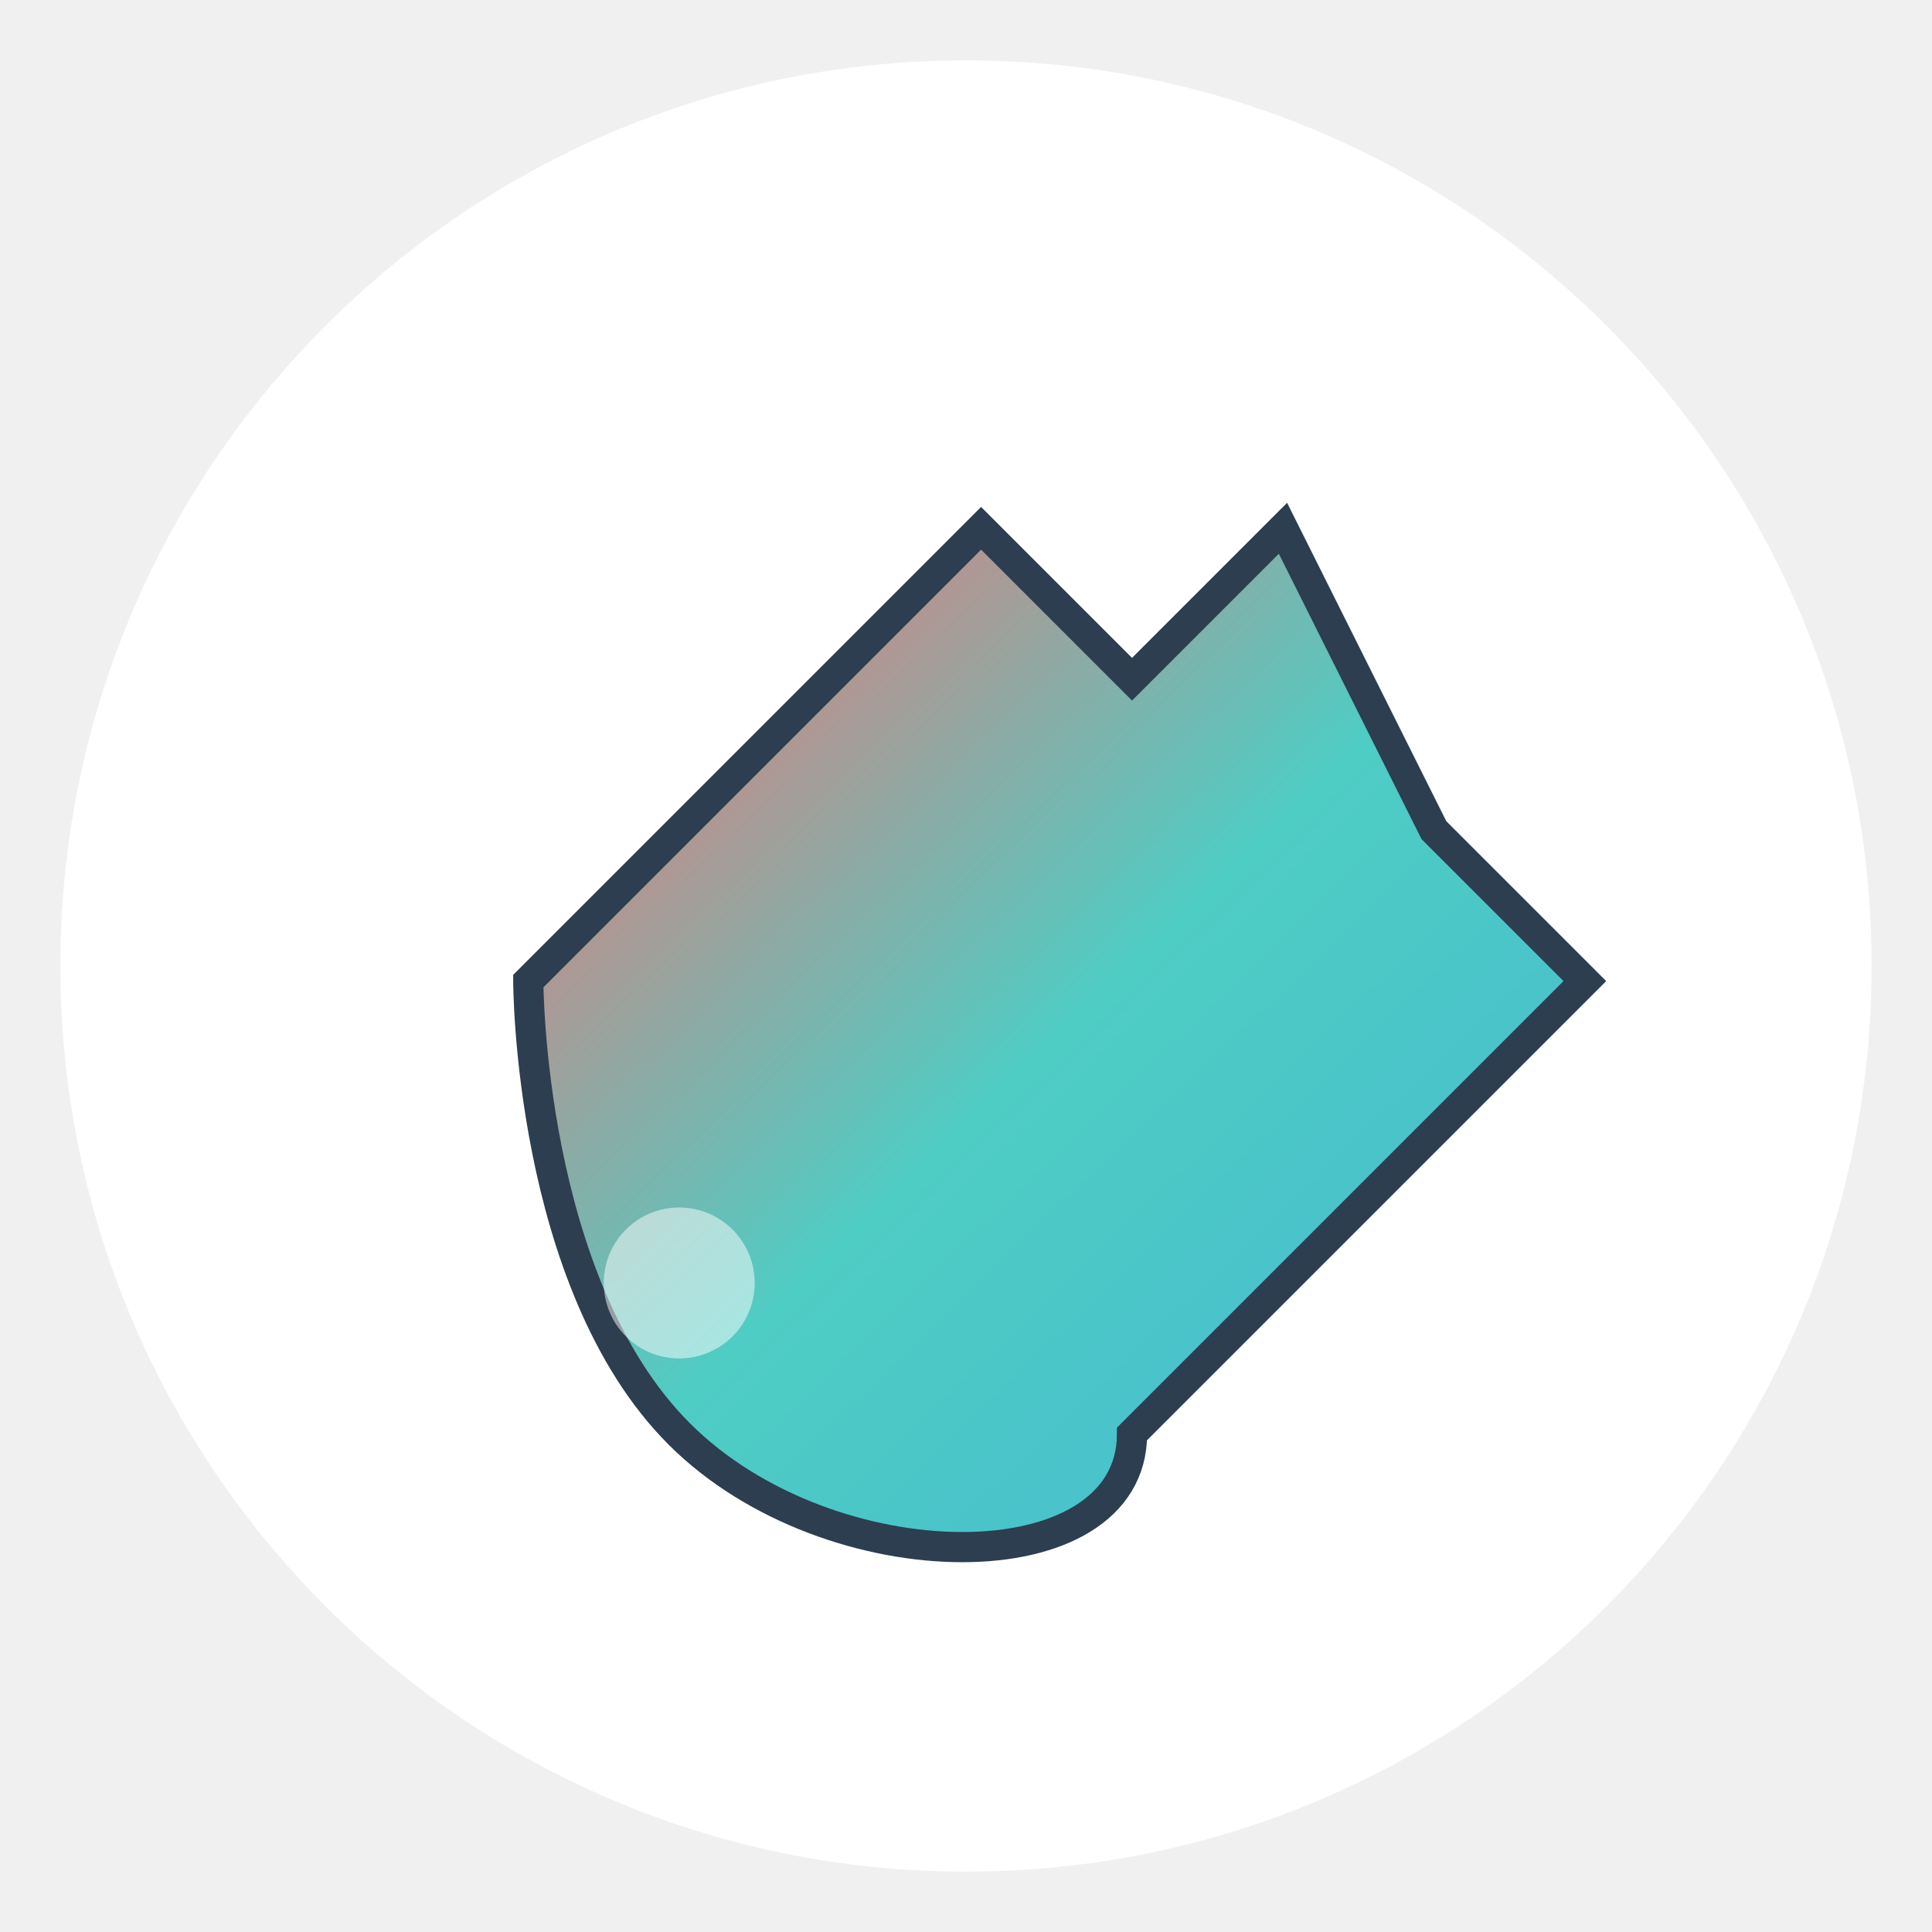
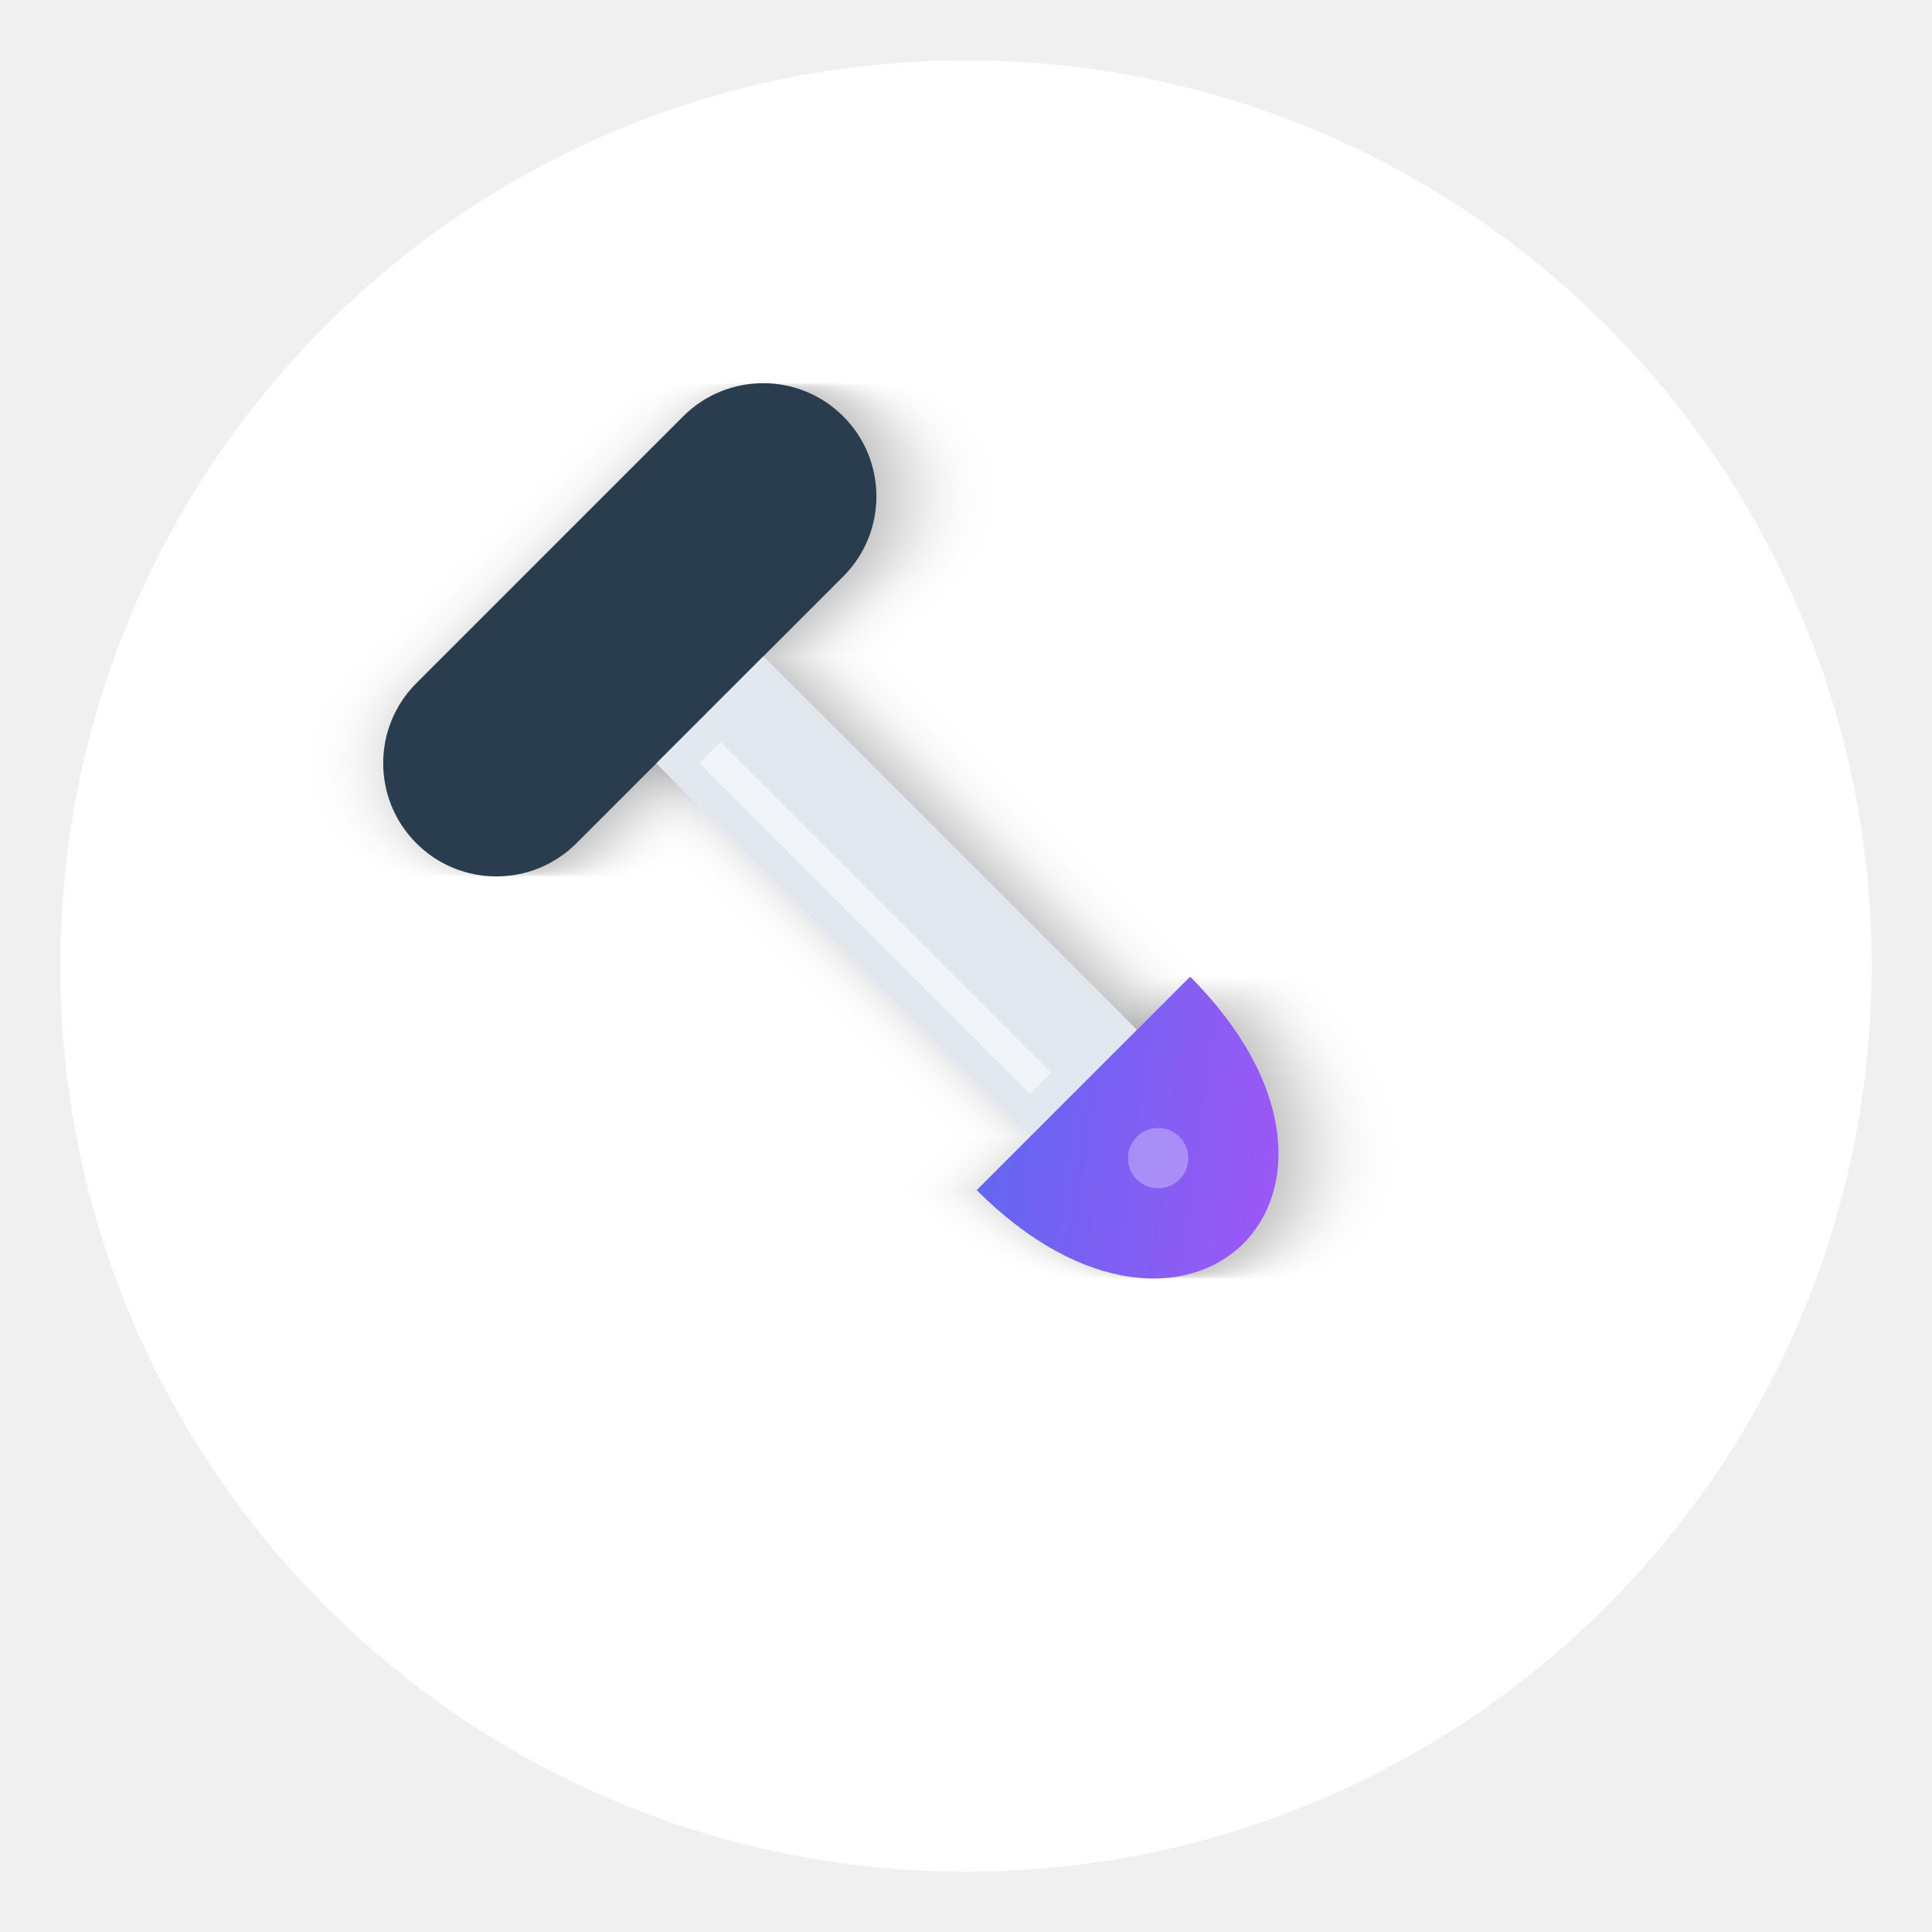
<svg xmlns="http://www.w3.org/2000/svg" width="128" height="128" viewBox="0 0 128 128">
  <defs>
    <linearGradient id="mainGradient" x1="0%" y1="0%" x2="100%" y2="100%">
-       <stop offset="0%" style="stop-color:#FF6B6B" />
-       <stop offset="50%" style="stop-color:#4ECDC4" />
-       <stop offset="100%" style="stop-color:#45B7D1" />
+       <stop offset="0%" style="stop-color:#6366F1" />
+       <stop offset="100%" style="stop-color:#A855F7" />
    </linearGradient>
+     <filter id="shadow" x="-20%" y="-20%" width="140%" height="140%">
+       <feGaussianBlur in="SourceAlpha" stdDeviation="2" />
+       <feOffset dx="1" dy="1" result="offsetblur" />
+       <feFlood flood-color="#000000" flood-opacity="0.3" />
+       <feComposite in2="offsetblur" operator="in" />
+       <feMerge>
+         <feMergeNode />
+         <feMergeNode in="SourceGraphic" />
+       </feMerge>
+     </filter>
  </defs>
  <circle cx="64" cy="64" r="60" fill="white" />
-   <path d="M85,35 L75,45 L65,35 L35,65 C35,65 35,85 45,95 C55,105 75,105 75,95 L105,65 L95,55 L85,35Z" fill="url(#mainGradient)" stroke="#2C3E50" stroke-width="2" />
-   <circle cx="45" cy="85" r="5" fill="#ffffff" opacity="0.5" />
+   <g transform="rotate(-45, 64, 64)" filter="url(#shadow)">
+     <rect x="44" y="25" width="40" height="15" rx="7.5" fill="#2C3E50" />
+     <rect x="59" y="40" width="10" height="35" fill="#E2E8F0" />
+     <path d="M54,75 L74,75 C74,85 69,90 64,90 C59,90 54,85 54,75 Z" fill="url(#mainGradient)" />
+     <rect x="61" y="42" width="2" height="31" fill="white" opacity="0.5" />
+     <circle cx="64" cy="82" r="2" fill="white" opacity="0.3" />
+   </g>
</svg>
